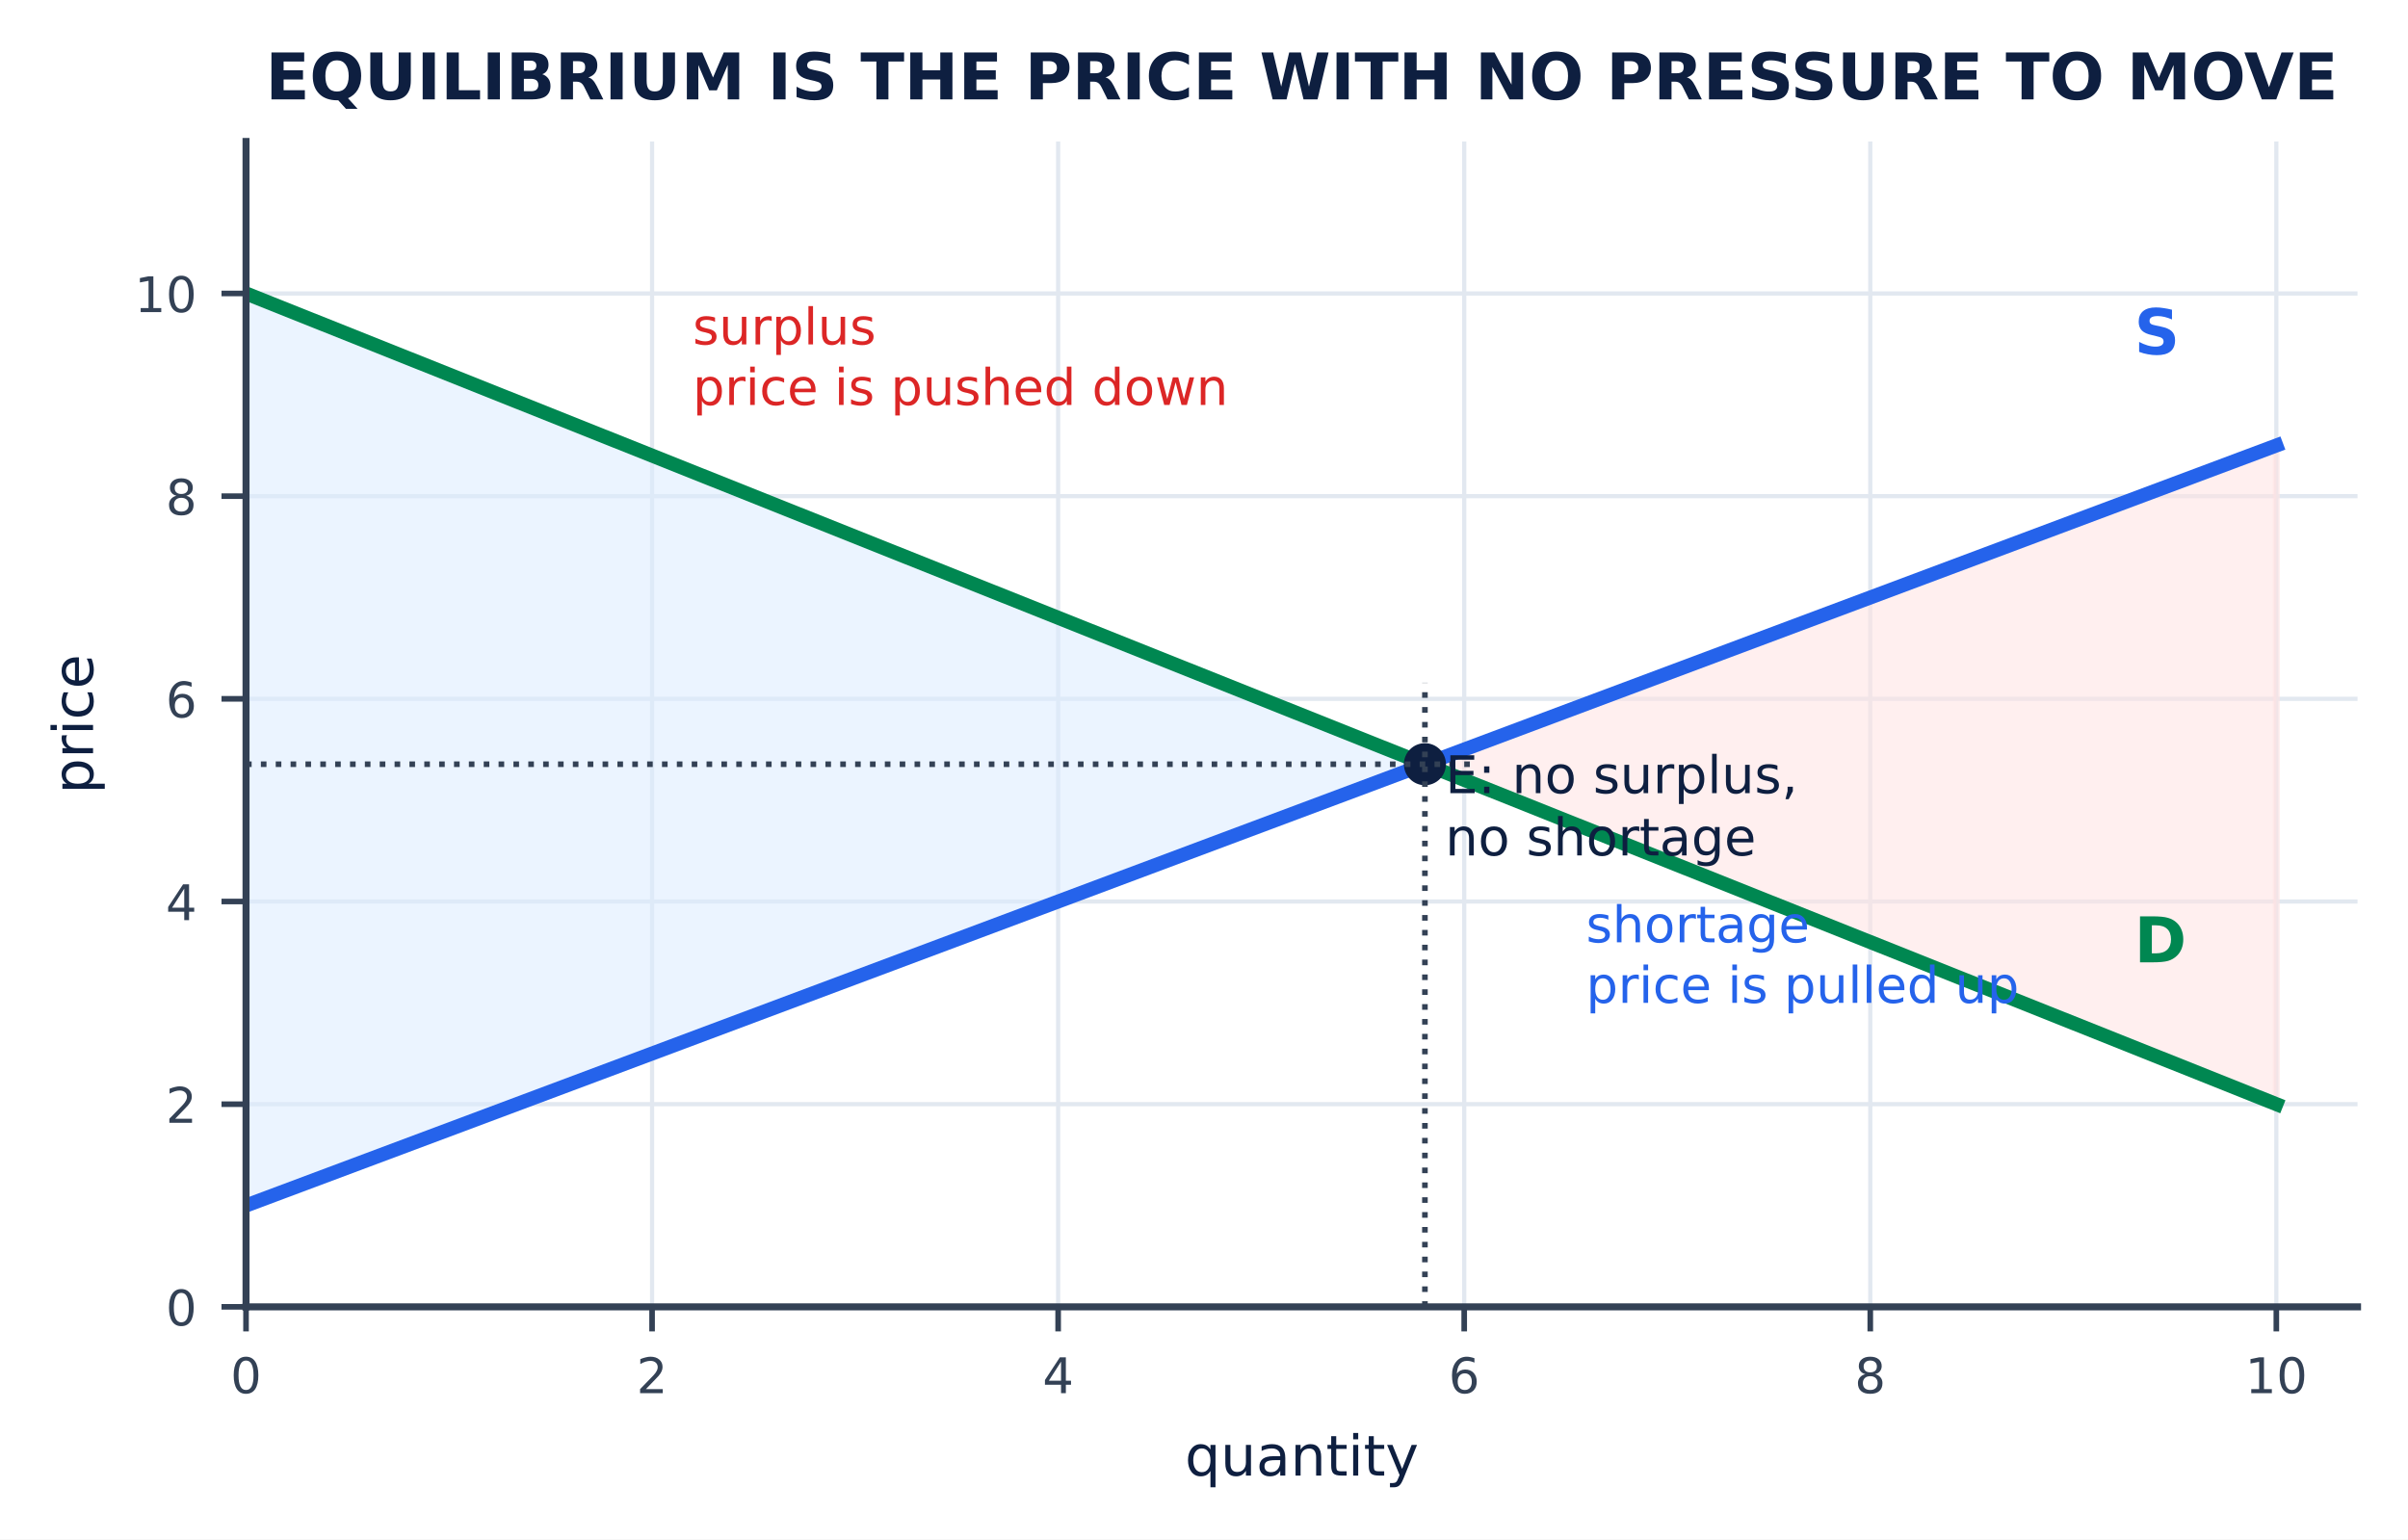
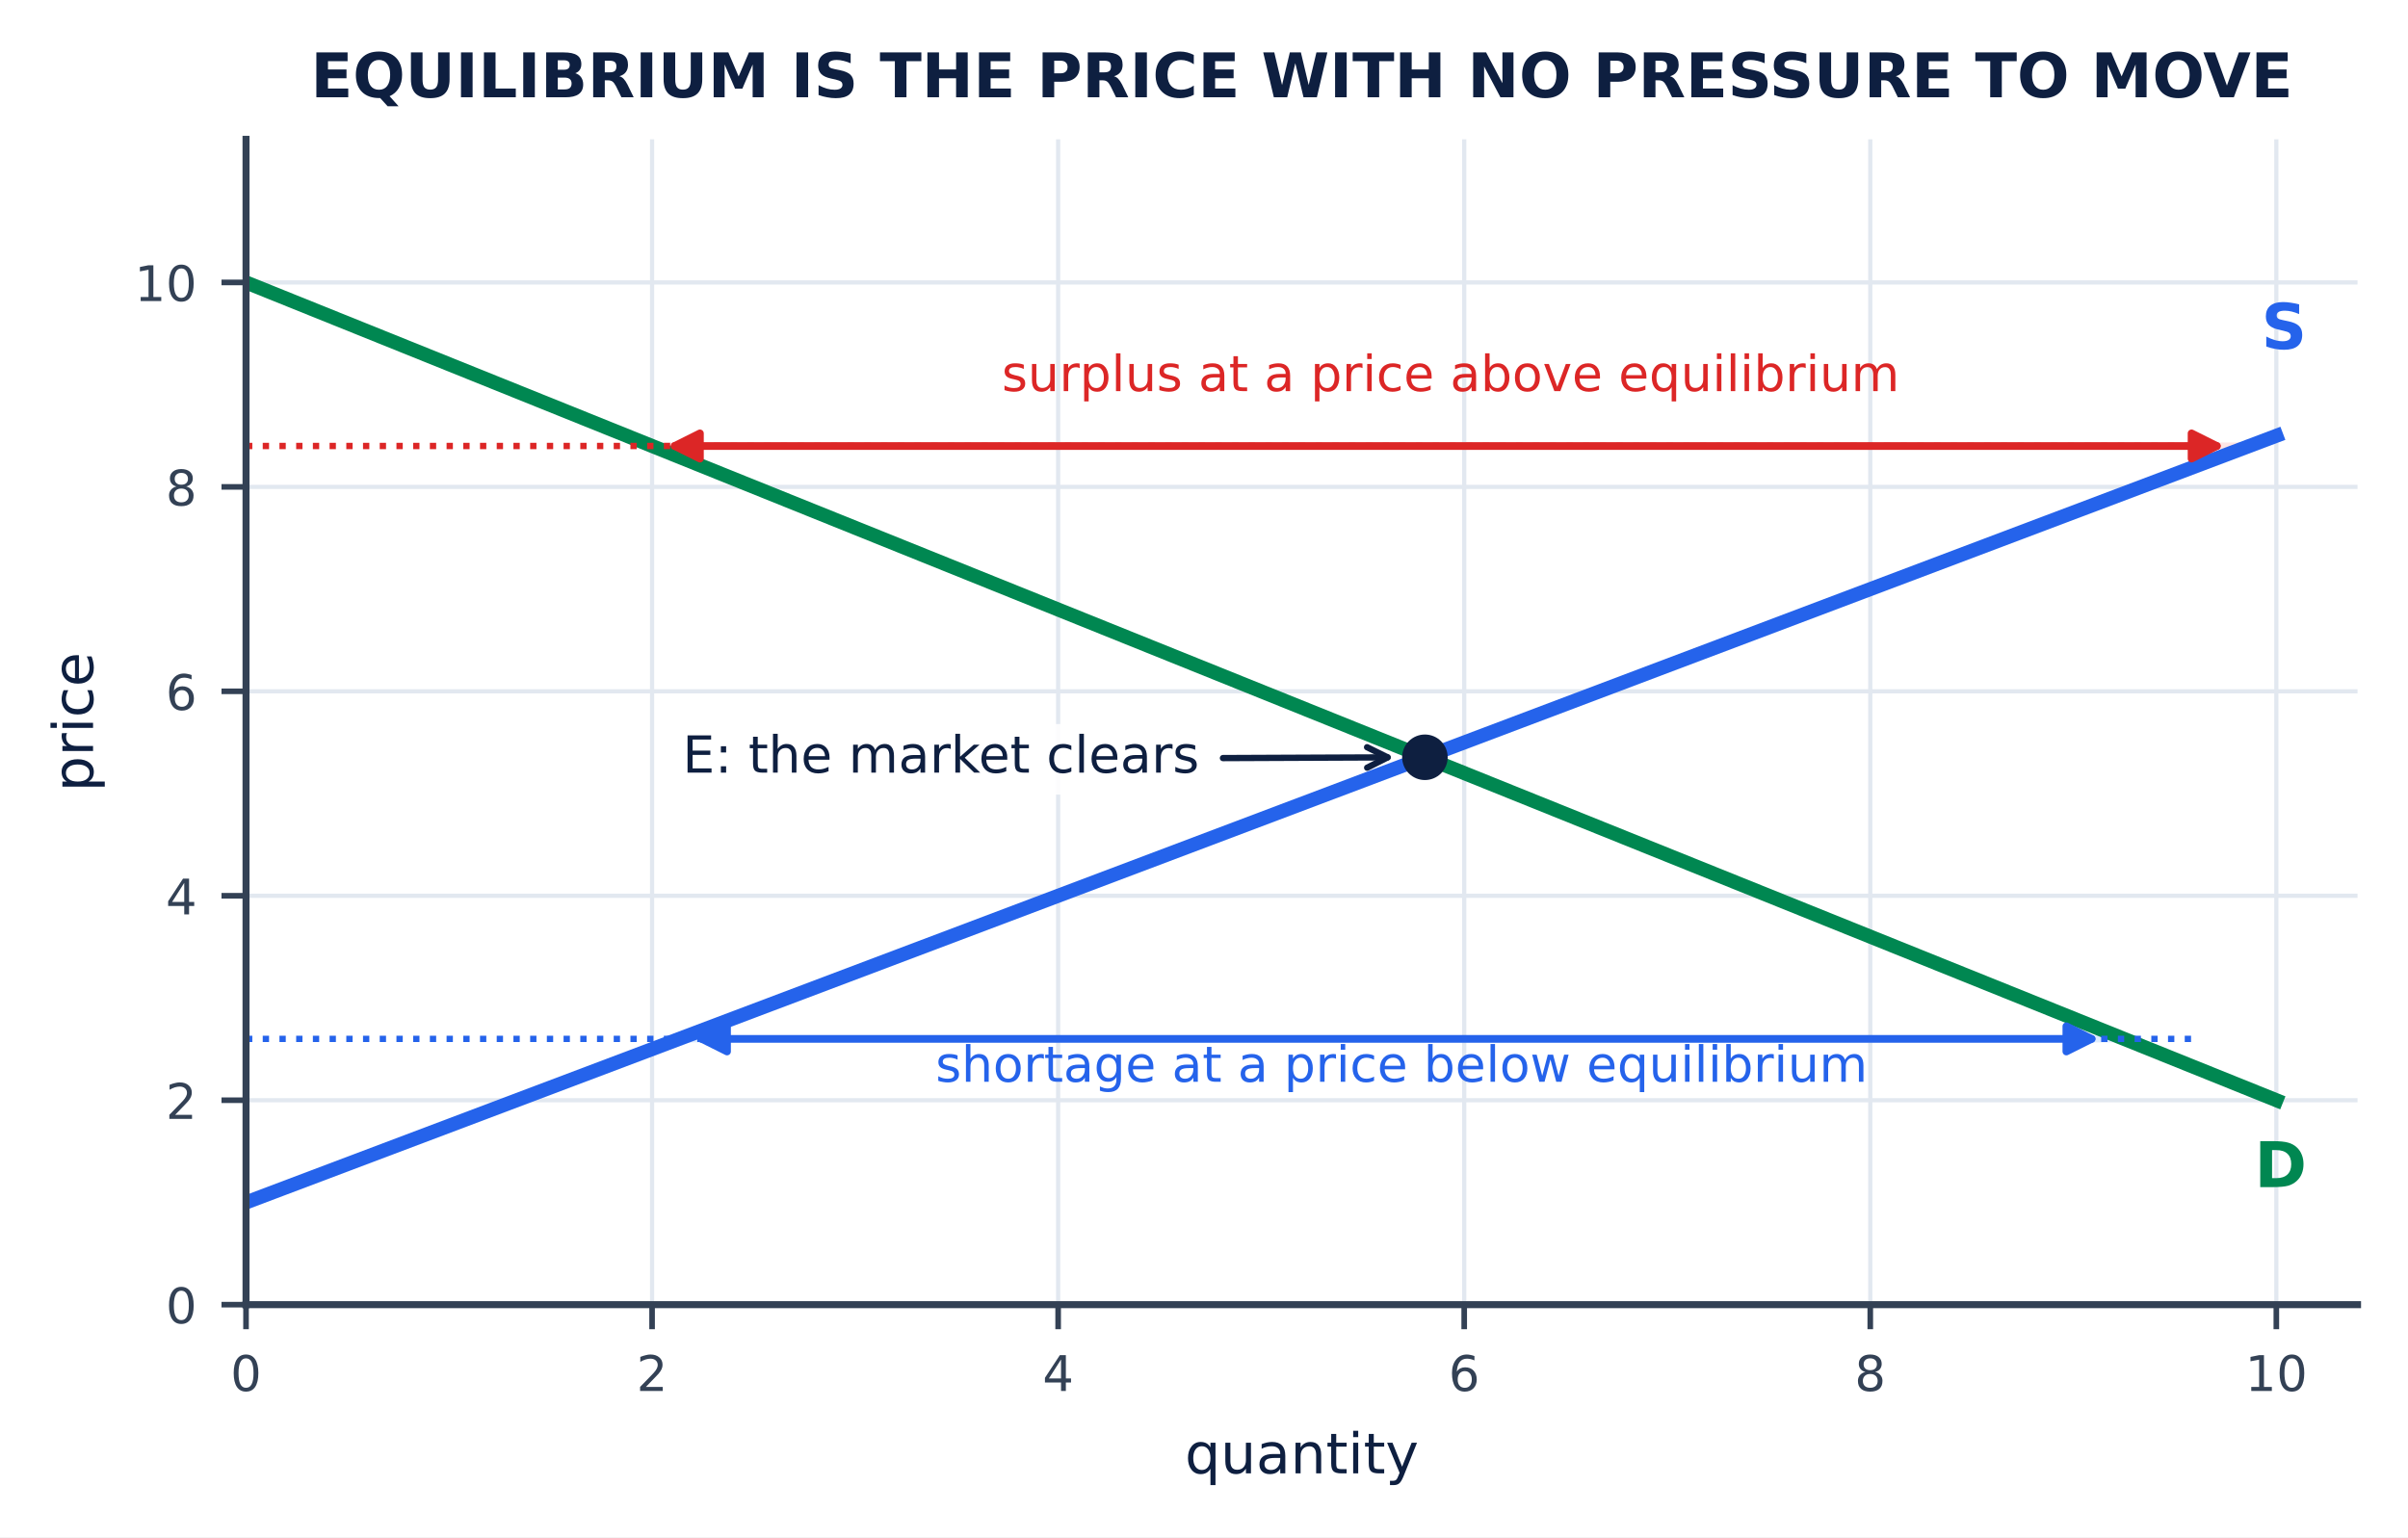
- <svg xmlns="http://www.w3.org/2000/svg" xmlns:xlink="http://www.w3.org/1999/xlink" width="343.628pt" height="219.71pt" viewBox="0 0 343.628 219.71" version="1.1">
+ <svg xmlns="http://www.w3.org/2000/svg" xmlns:xlink="http://www.w3.org/1999/xlink" width="343.628pt" height="219.407pt" viewBox="0 0 343.628 219.407" version="1.1">
  <defs>
    <style type="text/css">*{stroke-linejoin: round; stroke-linecap: butt}</style>
  </defs>
  <g id="figure_1">
    <g id="patch_1">
-       <path d="M 0 219.71  L 343.628 219.71  L 343.628 -0  L 0 -0  z " style="fill: #ffffff" />
+       <path d="M 0 219.407  L 343.628 219.407  L 343.628 -0  L 0 -0  z " style="fill: #ffffff" />
    </g>
    <g id="axes_1">
      <g id="patch_2">
-         <path d="M 35.108 186.51  L 336.428 186.51  L 336.428 20.19  L 35.108 20.19  z " style="fill: #ffffff" />
+         <path d="M 35.108 186.206  L 336.428 186.206  L 336.428 19.886  L 35.108 19.886  z " style="fill: #ffffff" />
      </g>
      <g id="matplotlib.axis_1">
        <g id="xtick_1">
          <g id="line2d_1">
-             <path d="M 35.108 186.51  L 35.108 20.19  " clip-path="url(#p09eb63346f)" style="fill: none; stroke: #e2e8f0; stroke-width: 0.6; stroke-linecap: square" />
+             <path d="M 35.108 186.206  L 35.108 19.886  " clip-path="url(#p089daa4313)" style="fill: none; stroke: #e2e8f0; stroke-width: 0.6; stroke-linecap: square" />
          </g>
          <g id="line2d_2">
            <defs>
              <path id="m8ef72950b3" d="M 0 0  L 0 3.5  " style="stroke: #334155; stroke-width: 0.8" />
            </defs>
            <g>
-               <use xlink:href="#m8ef72950b3" x="35.108" y="186.51" style="fill: #334155; stroke: #334155; stroke-width: 0.8" />
+               <use xlink:href="#m8ef72950b3" x="35.108" y="186.206" style="fill: #334155; stroke: #334155; stroke-width: 0.8" />
            </g>
          </g>
          <g id="text_1">
-             <text style="font-size: 7px; font-family: 'DejaVu Sans'; text-anchor: middle; fill: #334155" x="35.108" y="198.828" transform="rotate(-0 35.10813 198.8282)">0</text>
+             <text style="font-size: 7px; font-family: 'DejaVu Sans'; text-anchor: middle; fill: #334155" x="35.108" y="198.524" transform="rotate(-0 35.10813 198.5243)">0</text>
          </g>
        </g>
        <g id="xtick_2">
          <g id="line2d_3">
-             <path d="M 93.054 186.51  L 93.054 20.19  " clip-path="url(#p09eb63346f)" style="fill: none; stroke: #e2e8f0; stroke-width: 0.6; stroke-linecap: square" />
+             <path d="M 93.054 186.206  L 93.054 19.886  " clip-path="url(#p089daa4313)" style="fill: none; stroke: #e2e8f0; stroke-width: 0.6; stroke-linecap: square" />
          </g>
          <g id="line2d_4">
            <g>
-               <use xlink:href="#m8ef72950b3" x="93.054" y="186.51" style="fill: #334155; stroke: #334155; stroke-width: 0.8" />
+               <use xlink:href="#m8ef72950b3" x="93.054" y="186.206" style="fill: #334155; stroke: #334155; stroke-width: 0.8" />
            </g>
          </g>
          <g id="text_2">
-             <text style="font-size: 7px; font-family: 'DejaVu Sans'; text-anchor: middle; fill: #334155" x="93.054" y="198.828" transform="rotate(-0 93.05428 198.8282)">2</text>
+             <text style="font-size: 7px; font-family: 'DejaVu Sans'; text-anchor: middle; fill: #334155" x="93.054" y="198.524" transform="rotate(-0 93.05428 198.5243)">2</text>
          </g>
        </g>
        <g id="xtick_3">
          <g id="line2d_5">
-             <path d="M 151 186.51  L 151 20.19  " clip-path="url(#p09eb63346f)" style="fill: none; stroke: #e2e8f0; stroke-width: 0.6; stroke-linecap: square" />
+             <path d="M 151 186.206  L 151 19.886  " clip-path="url(#p089daa4313)" style="fill: none; stroke: #e2e8f0; stroke-width: 0.6; stroke-linecap: square" />
          </g>
          <g id="line2d_6">
            <g>
-               <use xlink:href="#m8ef72950b3" x="151" y="186.51" style="fill: #334155; stroke: #334155; stroke-width: 0.8" />
+               <use xlink:href="#m8ef72950b3" x="151" y="186.206" style="fill: #334155; stroke: #334155; stroke-width: 0.8" />
            </g>
          </g>
          <g id="text_3">
-             <text style="font-size: 7px; font-family: 'DejaVu Sans'; text-anchor: middle; fill: #334155" x="151" y="198.828" transform="rotate(-0 151.0004 198.8282)">4</text>
+             <text style="font-size: 7px; font-family: 'DejaVu Sans'; text-anchor: middle; fill: #334155" x="151" y="198.524" transform="rotate(-0 151.0004 198.5243)">4</text>
          </g>
        </g>
        <g id="xtick_4">
          <g id="line2d_7">
-             <path d="M 208.947 186.51  L 208.947 20.19  " clip-path="url(#p09eb63346f)" style="fill: none; stroke: #e2e8f0; stroke-width: 0.6; stroke-linecap: square" />
+             <path d="M 208.947 186.206  L 208.947 19.886  " clip-path="url(#p089daa4313)" style="fill: none; stroke: #e2e8f0; stroke-width: 0.6; stroke-linecap: square" />
          </g>
          <g id="line2d_8">
            <g>
-               <use xlink:href="#m8ef72950b3" x="208.947" y="186.51" style="fill: #334155; stroke: #334155; stroke-width: 0.8" />
+               <use xlink:href="#m8ef72950b3" x="208.947" y="186.206" style="fill: #334155; stroke: #334155; stroke-width: 0.8" />
            </g>
          </g>
          <g id="text_4">
-             <text style="font-size: 7px; font-family: 'DejaVu Sans'; text-anchor: middle; fill: #334155" x="208.947" y="198.828" transform="rotate(-0 208.9466 198.8282)">6</text>
+             <text style="font-size: 7px; font-family: 'DejaVu Sans'; text-anchor: middle; fill: #334155" x="208.947" y="198.524" transform="rotate(-0 208.9466 198.5243)">6</text>
          </g>
        </g>
        <g id="xtick_5">
          <g id="line2d_9">
-             <path d="M 266.893 186.51  L 266.893 20.19  " clip-path="url(#p09eb63346f)" style="fill: none; stroke: #e2e8f0; stroke-width: 0.6; stroke-linecap: square" />
+             <path d="M 266.893 186.206  L 266.893 19.886  " clip-path="url(#p089daa4313)" style="fill: none; stroke: #e2e8f0; stroke-width: 0.6; stroke-linecap: square" />
          </g>
          <g id="line2d_10">
            <g>
-               <use xlink:href="#m8ef72950b3" x="266.893" y="186.51" style="fill: #334155; stroke: #334155; stroke-width: 0.8" />
+               <use xlink:href="#m8ef72950b3" x="266.893" y="186.206" style="fill: #334155; stroke: #334155; stroke-width: 0.8" />
            </g>
          </g>
          <g id="text_5">
-             <text style="font-size: 7px; font-family: 'DejaVu Sans'; text-anchor: middle; fill: #334155" x="266.893" y="198.828" transform="rotate(-0 266.8927 198.8282)">8</text>
+             <text style="font-size: 7px; font-family: 'DejaVu Sans'; text-anchor: middle; fill: #334155" x="266.893" y="198.524" transform="rotate(-0 266.8927 198.5243)">8</text>
          </g>
        </g>
        <g id="xtick_6">
          <g id="line2d_11">
-             <path d="M 324.839 186.51  L 324.839 20.19  " clip-path="url(#p09eb63346f)" style="fill: none; stroke: #e2e8f0; stroke-width: 0.6; stroke-linecap: square" />
+             <path d="M 324.839 186.206  L 324.839 19.886  " clip-path="url(#p089daa4313)" style="fill: none; stroke: #e2e8f0; stroke-width: 0.6; stroke-linecap: square" />
          </g>
          <g id="line2d_12">
            <g>
-               <use xlink:href="#m8ef72950b3" x="324.839" y="186.51" style="fill: #334155; stroke: #334155; stroke-width: 0.8" />
+               <use xlink:href="#m8ef72950b3" x="324.839" y="186.206" style="fill: #334155; stroke: #334155; stroke-width: 0.8" />
            </g>
          </g>
          <g id="text_6">
-             <text style="font-size: 7px; font-family: 'DejaVu Sans'; text-anchor: middle; fill: #334155" x="324.839" y="198.828" transform="rotate(-0 324.8389 198.8282)">10</text>
+             <text style="font-size: 7px; font-family: 'DejaVu Sans'; text-anchor: middle; fill: #334155" x="324.839" y="198.524" transform="rotate(-0 324.8389 198.5243)">10</text>
          </g>
        </g>
        <g id="text_7">
-           <text style="font-size: 8px; font-family: 'DejaVu Sans'; text-anchor: middle; fill: #0e1f40" x="185.768" y="210.589" transform="rotate(-0 185.7681 210.5886)">quantity</text>
+           <text style="font-size: 8px; font-family: 'DejaVu Sans'; text-anchor: middle; fill: #0e1f40" x="185.768" y="210.285" transform="rotate(-0 185.7681 210.2847)">quantity</text>
        </g>
      </g>
      <g id="matplotlib.axis_2">
        <g id="ytick_1">
          <g id="line2d_13">
-             <path d="M 35.108 186.51  L 336.428 186.51  " clip-path="url(#p09eb63346f)" style="fill: none; stroke: #e2e8f0; stroke-width: 0.6; stroke-linecap: square" />
+             <path d="M 35.108 186.206  L 336.428 186.206  " clip-path="url(#p089daa4313)" style="fill: none; stroke: #e2e8f0; stroke-width: 0.6; stroke-linecap: square" />
          </g>
          <g id="line2d_14">
            <defs>
              <path id="ma2e27340b0" d="M 0 0  L -3.5 0  " style="stroke: #334155; stroke-width: 0.8" />
            </defs>
            <g>
-               <use xlink:href="#ma2e27340b0" x="35.108" y="186.51" style="fill: #334155; stroke: #334155; stroke-width: 0.8" />
+               <use xlink:href="#ma2e27340b0" x="35.108" y="186.206" style="fill: #334155; stroke: #334155; stroke-width: 0.8" />
            </g>
          </g>
          <g id="text_8">
-             <text style="font-size: 7px; font-family: 'DejaVu Sans'; text-anchor: end; fill: #334155" x="28.108" y="189.169" transform="rotate(-0 28.10813 189.169)">0</text>
+             <text style="font-size: 7px; font-family: 'DejaVu Sans'; text-anchor: end; fill: #334155" x="28.108" y="188.865" transform="rotate(-0 28.10813 188.8651)">0</text>
          </g>
        </g>
        <g id="ytick_2">
          <g id="line2d_15">
-             <path d="M 35.108 157.585  L 336.428 157.585  " clip-path="url(#p09eb63346f)" style="fill: none; stroke: #e2e8f0; stroke-width: 0.6; stroke-linecap: square" />
+             <path d="M 35.108 157.027  L 336.428 157.027  " clip-path="url(#p089daa4313)" style="fill: none; stroke: #e2e8f0; stroke-width: 0.6; stroke-linecap: square" />
          </g>
          <g id="line2d_16">
            <g>
-               <use xlink:href="#ma2e27340b0" x="35.108" y="157.585" style="fill: #334155; stroke: #334155; stroke-width: 0.8" />
+               <use xlink:href="#ma2e27340b0" x="35.108" y="157.027" style="fill: #334155; stroke: #334155; stroke-width: 0.8" />
            </g>
          </g>
          <g id="text_9">
-             <text style="font-size: 7px; font-family: 'DejaVu Sans'; text-anchor: end; fill: #334155" x="28.108" y="160.244" transform="rotate(-0 28.10813 160.2438)">2</text>
+             <text style="font-size: 7px; font-family: 'DejaVu Sans'; text-anchor: end; fill: #334155" x="28.108" y="159.686" transform="rotate(-0 28.10813 159.6862)">2</text>
          </g>
        </g>
        <g id="ytick_3">
          <g id="line2d_17">
-             <path d="M 35.108 128.659  L 336.428 128.659  " clip-path="url(#p09eb63346f)" style="fill: none; stroke: #e2e8f0; stroke-width: 0.6; stroke-linecap: square" />
+             <path d="M 35.108 127.848  L 336.428 127.848  " clip-path="url(#p089daa4313)" style="fill: none; stroke: #e2e8f0; stroke-width: 0.6; stroke-linecap: square" />
          </g>
          <g id="line2d_18">
            <g>
-               <use xlink:href="#ma2e27340b0" x="35.108" y="128.659" style="fill: #334155; stroke: #334155; stroke-width: 0.8" />
+               <use xlink:href="#ma2e27340b0" x="35.108" y="127.848" style="fill: #334155; stroke: #334155; stroke-width: 0.8" />
            </g>
          </g>
          <g id="text_10">
-             <text style="font-size: 7px; font-family: 'DejaVu Sans'; text-anchor: end; fill: #334155" x="28.108" y="131.319" transform="rotate(-0 28.10813 131.3186)">4</text>
+             <text style="font-size: 7px; font-family: 'DejaVu Sans'; text-anchor: end; fill: #334155" x="28.108" y="130.507" transform="rotate(-0 28.10813 130.5072)">4</text>
          </g>
        </g>
        <g id="ytick_4">
          <g id="line2d_19">
-             <path d="M 35.108 99.734  L 336.428 99.734  " clip-path="url(#p09eb63346f)" style="fill: none; stroke: #e2e8f0; stroke-width: 0.6; stroke-linecap: square" />
+             <path d="M 35.108 98.669  L 336.428 98.669  " clip-path="url(#p089daa4313)" style="fill: none; stroke: #e2e8f0; stroke-width: 0.6; stroke-linecap: square" />
          </g>
          <g id="line2d_20">
            <g>
-               <use xlink:href="#ma2e27340b0" x="35.108" y="99.734" style="fill: #334155; stroke: #334155; stroke-width: 0.8" />
+               <use xlink:href="#ma2e27340b0" x="35.108" y="98.669" style="fill: #334155; stroke: #334155; stroke-width: 0.8" />
            </g>
          </g>
          <g id="text_11">
-             <text style="font-size: 7px; font-family: 'DejaVu Sans'; text-anchor: end; fill: #334155" x="28.108" y="102.393" transform="rotate(-0 28.10813 102.3934)">6</text>
+             <text style="font-size: 7px; font-family: 'DejaVu Sans'; text-anchor: end; fill: #334155" x="28.108" y="101.328" transform="rotate(-0 28.10813 101.3283)">6</text>
          </g>
        </g>
        <g id="ytick_5">
          <g id="line2d_21">
-             <path d="M 35.108 70.809  L 336.428 70.809  " clip-path="url(#p09eb63346f)" style="fill: none; stroke: #e2e8f0; stroke-width: 0.6; stroke-linecap: square" />
+             <path d="M 35.108 69.49  L 336.428 69.49  " clip-path="url(#p089daa4313)" style="fill: none; stroke: #e2e8f0; stroke-width: 0.6; stroke-linecap: square" />
          </g>
          <g id="line2d_22">
            <g>
-               <use xlink:href="#ma2e27340b0" x="35.108" y="70.809" style="fill: #334155; stroke: #334155; stroke-width: 0.8" />
+               <use xlink:href="#ma2e27340b0" x="35.108" y="69.49" style="fill: #334155; stroke: #334155; stroke-width: 0.8" />
            </g>
          </g>
          <g id="text_12">
-             <text style="font-size: 7px; font-family: 'DejaVu Sans'; text-anchor: end; fill: #334155" x="28.108" y="73.468" transform="rotate(-0 28.10813 73.46815)">8</text>
+             <text style="font-size: 7px; font-family: 'DejaVu Sans'; text-anchor: end; fill: #334155" x="28.108" y="72.149" transform="rotate(-0 28.10813 72.14933)">8</text>
          </g>
        </g>
        <g id="ytick_6">
          <g id="line2d_23">
-             <path d="M 35.108 41.884  L 336.428 41.884  " clip-path="url(#p09eb63346f)" style="fill: none; stroke: #e2e8f0; stroke-width: 0.6; stroke-linecap: square" />
+             <path d="M 35.108 40.311  L 336.428 40.311  " clip-path="url(#p089daa4313)" style="fill: none; stroke: #e2e8f0; stroke-width: 0.6; stroke-linecap: square" />
          </g>
          <g id="line2d_24">
            <g>
-               <use xlink:href="#ma2e27340b0" x="35.108" y="41.884" style="fill: #334155; stroke: #334155; stroke-width: 0.8" />
+               <use xlink:href="#ma2e27340b0" x="35.108" y="40.311" style="fill: #334155; stroke: #334155; stroke-width: 0.8" />
            </g>
          </g>
          <g id="text_13">
-             <text style="font-size: 7px; font-family: 'DejaVu Sans'; text-anchor: end; fill: #334155" x="28.108" y="44.543" transform="rotate(-0 28.10813 44.54294)">10</text>
+             <text style="font-size: 7px; font-family: 'DejaVu Sans'; text-anchor: end; fill: #334155" x="28.108" y="42.97" transform="rotate(-0 28.10813 42.97038)">10</text>
          </g>
        </g>
        <g id="text_14">
-           <text style="font-size: 8px; font-family: 'DejaVu Sans'; text-anchor: middle; fill: #0e1f40" x="13.279" y="103.35" transform="rotate(-90 13.27875 103.3498)">price</text>
+           <text style="font-size: 8px; font-family: 'DejaVu Sans'; text-anchor: middle; fill: #0e1f40" x="13.279" y="103.046" transform="rotate(-90 13.27875 103.0459)">price</text>
        </g>
      </g>
      <g id="FillBetweenPolyCollection_1">
        <defs>
-           <path id="m89ff6a65ec" d="M 203.996 -110.892  L 203.996 -110.383  L 205.452 -109.802  L 206.908 -109.22  L 208.364 -108.639  L 209.82 -108.057  L 211.276 -107.476  L 212.732 -106.895  L 214.188 -106.313  L 215.644 -105.732  L 217.1 -105.15  L 218.556 -104.569  L 220.012 -103.987  L 221.468 -103.406  L 222.924 -102.825  L 224.379 -102.243  L 225.835 -101.662  L 227.291 -101.08  L 228.747 -100.499  L 230.203 -99.918  L 231.659 -99.336  L 233.115 -98.755  L 234.571 -98.173  L 236.027 -97.592  L 237.483 -97.011  L 238.939 -96.429  L 240.395 -95.848  L 241.851 -95.266  L 243.307 -94.685  L 244.763 -94.103  L 246.218 -93.522  L 247.674 -92.941  L 249.13 -92.359  L 250.586 -91.778  L 252.042 -91.196  L 253.498 -90.615  L 254.954 -90.034  L 256.41 -89.452  L 257.866 -88.871  L 259.322 -88.289  L 260.778 -87.708  L 262.234 -87.127  L 263.69 -86.545  L 265.146 -85.964  L 266.602 -85.382  L 268.057 -84.801  L 269.513 -84.219  L 270.969 -83.638  L 272.425 -83.057  L 273.881 -82.475  L 275.337 -81.894  L 276.793 -81.312  L 278.249 -80.731  L 279.705 -80.15  L 281.161 -79.568  L 282.617 -78.987  L 284.073 -78.405  L 285.529 -77.824  L 286.985 -77.243  L 288.441 -76.661  L 289.896 -76.08  L 291.352 -75.498  L 292.808 -74.917  L 294.264 -74.335  L 295.72 -73.754  L 297.176 -73.173  L 298.632 -72.591  L 300.088 -72.01  L 301.544 -71.428  L 303 -70.847  L 304.456 -70.266  L 305.912 -69.684  L 307.368 -69.103  L 308.824 -68.521  L 310.28 -67.94  L 311.735 -67.359  L 313.191 -66.777  L 314.647 -66.196  L 316.103 -65.614  L 317.559 -65.033  L 319.015 -64.451  L 320.471 -63.87  L 321.927 -63.289  L 323.383 -62.707  L 324.839 -62.126  L 324.839 -156.133  L 324.839 -156.133  L 323.383 -155.588  L 321.927 -155.043  L 320.471 -154.498  L 319.015 -153.953  L 317.559 -153.407  L 316.103 -152.862  L 314.647 -152.317  L 313.191 -151.772  L 311.735 -151.227  L 310.28 -150.682  L 308.824 -150.137  L 307.368 -149.592  L 305.912 -149.047  L 304.456 -148.502  L 303 -147.957  L 301.544 -147.412  L 300.088 -146.867  L 298.632 -146.321  L 297.176 -145.776  L 295.72 -145.231  L 294.264 -144.686  L 292.808 -144.141  L 291.352 -143.596  L 289.896 -143.051  L 288.441 -142.506  L 286.985 -141.961  L 285.529 -141.416  L 284.073 -140.871  L 282.617 -140.326  L 281.161 -139.781  L 279.705 -139.236  L 278.249 -138.69  L 276.793 -138.145  L 275.337 -137.6  L 273.881 -137.055  L 272.425 -136.51  L 270.969 -135.965  L 269.513 -135.42  L 268.057 -134.875  L 266.602 -134.33  L 265.146 -133.785  L 263.69 -133.24  L 262.234 -132.695  L 260.778 -132.15  L 259.322 -131.605  L 257.866 -131.059  L 256.41 -130.514  L 254.954 -129.969  L 253.498 -129.424  L 252.042 -128.879  L 250.586 -128.334  L 249.13 -127.789  L 247.674 -127.244  L 246.218 -126.699  L 244.763 -126.154  L 243.307 -125.609  L 241.851 -125.064  L 240.395 -124.519  L 238.939 -123.973  L 237.483 -123.428  L 236.027 -122.883  L 234.571 -122.338  L 233.115 -121.793  L 231.659 -121.248  L 230.203 -120.703  L 228.747 -120.158  L 227.291 -119.613  L 225.835 -119.068  L 224.379 -118.523  L 222.924 -117.978  L 221.468 -117.433  L 220.012 -116.888  L 218.556 -116.342  L 217.1 -115.797  L 215.644 -115.252  L 214.188 -114.707  L 212.732 -114.162  L 211.276 -113.617  L 209.82 -113.072  L 208.364 -112.527  L 206.908 -111.982  L 205.452 -111.437  L 203.996 -110.892  z " style="stroke: #fee2e2; stroke-opacity: 0.55" />
+           <path id="m7051fcd567" d="M 93.054 -155.752  L 93.054 -155.752  L 320.976 -155.752  L 320.976 -155.752  L 320.976 -155.752  L 93.054 -155.752  z " style="stroke: #fee2e2; stroke-opacity: 0.9" />
        </defs>
-         <g clip-path="url(#p09eb63346f)">
-           <use xlink:href="#m89ff6a65ec" x="0" y="219.71" style="fill: #fee2e2; fill-opacity: 0.55; stroke: #fee2e2; stroke-opacity: 0.55" />
+         <g clip-path="url(#p089daa4313)">
+           <use xlink:href="#m7051fcd567" x="0" y="219.407" style="fill: #fee2e2; fill-opacity: 0.9; stroke: #fee2e2; stroke-opacity: 0.9" />
        </g>
      </g>
      <g id="FillBetweenPolyCollection_2">
        <defs>
-           <path id="m549344dfaa" d="M 35.108 -47.663  L 35.108 -177.827  L 36.564 -177.245  L 38.02 -176.664  L 39.476 -176.082  L 40.932 -175.501  L 42.388 -174.92  L 43.844 -174.338  L 45.3 -173.757  L 46.756 -173.175  L 48.212 -172.594  L 49.667 -172.013  L 51.123 -171.431  L 52.579 -170.85  L 54.035 -170.268  L 55.491 -169.687  L 56.947 -169.106  L 58.403 -168.524  L 59.859 -167.943  L 61.315 -167.361  L 62.771 -166.78  L 64.227 -166.198  L 65.683 -165.617  L 67.139 -165.036  L 68.595 -164.454  L 70.051 -163.873  L 71.506 -163.291  L 72.962 -162.71  L 74.418 -162.129  L 75.874 -161.547  L 77.33 -160.966  L 78.786 -160.384  L 80.242 -159.803  L 81.698 -159.222  L 83.154 -158.64  L 84.61 -158.059  L 86.066 -157.477  L 87.522 -156.896  L 88.978 -156.314  L 90.434 -155.733  L 91.89 -155.152  L 93.345 -154.57  L 94.801 -153.989  L 96.257 -153.407  L 97.713 -152.826  L 99.169 -152.245  L 100.625 -151.663  L 102.081 -151.082  L 103.537 -150.5  L 104.993 -149.919  L 106.449 -149.338  L 107.905 -148.756  L 109.361 -148.175  L 110.817 -147.593  L 112.273 -147.012  L 113.729 -146.43  L 115.184 -145.849  L 116.64 -145.268  L 118.096 -144.686  L 119.552 -144.105  L 121.008 -143.523  L 122.464 -142.942  L 123.92 -142.361  L 125.376 -141.779  L 126.832 -141.198  L 128.288 -140.616  L 129.744 -140.035  L 131.2 -139.454  L 132.656 -138.872  L 134.112 -138.291  L 135.568 -137.709  L 137.023 -137.128  L 138.479 -136.547  L 139.935 -135.965  L 141.391 -135.384  L 142.847 -134.802  L 144.303 -134.221  L 145.759 -133.639  L 147.215 -133.058  L 148.671 -132.477  L 150.127 -131.895  L 151.583 -131.314  L 153.039 -130.732  L 154.495 -130.151  L 155.951 -129.57  L 157.407 -128.988  L 158.862 -128.407  L 160.318 -127.825  L 161.774 -127.244  L 163.23 -126.663  L 164.686 -126.081  L 166.142 -125.5  L 167.598 -124.918  L 169.054 -124.337  L 170.51 -123.755  L 171.966 -123.174  L 173.422 -122.593  L 174.878 -122.011  L 176.334 -121.43  L 177.79 -120.848  L 179.246 -120.267  L 180.701 -119.686  L 182.157 -119.104  L 183.613 -118.523  L 185.069 -117.941  L 186.525 -117.36  L 187.981 -116.779  L 189.437 -116.197  L 190.893 -115.616  L 192.349 -115.034  L 193.805 -114.453  L 195.261 -113.871  L 196.717 -113.29  L 198.173 -112.709  L 199.629 -112.127  L 201.085 -111.546  L 202.54 -110.964  L 202.54 -110.347  L 202.54 -110.347  L 201.085 -109.802  L 199.629 -109.257  L 198.173 -108.711  L 196.717 -108.166  L 195.261 -107.621  L 193.805 -107.076  L 192.349 -106.531  L 190.893 -105.986  L 189.437 -105.441  L 187.981 -104.896  L 186.525 -104.351  L 185.069 -103.806  L 183.613 -103.261  L 182.157 -102.716  L 180.701 -102.171  L 179.246 -101.625  L 177.79 -101.08  L 176.334 -100.535  L 174.878 -99.99  L 173.422 -99.445  L 171.966 -98.9  L 170.51 -98.355  L 169.054 -97.81  L 167.598 -97.265  L 166.142 -96.72  L 164.686 -96.175  L 163.23 -95.63  L 161.774 -95.085  L 160.318 -94.54  L 158.862 -93.994  L 157.407 -93.449  L 155.951 -92.904  L 154.495 -92.359  L 153.039 -91.814  L 151.583 -91.269  L 150.127 -90.724  L 148.671 -90.179  L 147.215 -89.634  L 145.759 -89.089  L 144.303 -88.544  L 142.847 -87.999  L 141.391 -87.454  L 139.935 -86.909  L 138.479 -86.363  L 137.023 -85.818  L 135.568 -85.273  L 134.112 -84.728  L 132.656 -84.183  L 131.2 -83.638  L 129.744 -83.093  L 128.288 -82.548  L 126.832 -82.003  L 125.376 -81.458  L 123.92 -80.913  L 122.464 -80.368  L 121.008 -79.823  L 119.552 -79.277  L 118.096 -78.732  L 116.64 -78.187  L 115.184 -77.642  L 113.729 -77.097  L 112.273 -76.552  L 110.817 -76.007  L 109.361 -75.462  L 107.905 -74.917  L 106.449 -74.372  L 104.993 -73.827  L 103.537 -73.282  L 102.081 -72.737  L 100.625 -72.192  L 99.169 -71.646  L 97.713 -71.101  L 96.257 -70.556  L 94.801 -70.011  L 93.345 -69.466  L 91.89 -68.921  L 90.434 -68.376  L 88.978 -67.831  L 87.522 -67.286  L 86.066 -66.741  L 84.61 -66.196  L 83.154 -65.651  L 81.698 -65.106  L 80.242 -64.561  L 78.786 -64.015  L 77.33 -63.47  L 75.874 -62.925  L 74.418 -62.38  L 72.962 -61.835  L 71.506 -61.29  L 70.051 -60.745  L 68.595 -60.2  L 67.139 -59.655  L 65.683 -59.11  L 64.227 -58.565  L 62.771 -58.02  L 61.315 -57.475  L 59.859 -56.929  L 58.403 -56.384  L 56.947 -55.839  L 55.491 -55.294  L 54.035 -54.749  L 52.579 -54.204  L 51.123 -53.659  L 49.667 -53.114  L 48.212 -52.569  L 46.756 -52.024  L 45.3 -51.479  L 43.844 -50.934  L 42.388 -50.389  L 40.932 -49.844  L 39.476 -49.298  L 38.02 -48.753  L 36.564 -48.208  L 35.108 -47.663  z " style="stroke: #dbeafe; stroke-opacity: 0.55" />
+           <path id="m684a57915f" d="M 96.917 -71.133  L 96.917 -71.133  L 303.109 -71.133  L 303.109 -71.133  L 303.109 -71.133  L 96.917 -71.133  z " style="stroke: #dbeafe; stroke-opacity: 0.9" />
        </defs>
-         <g clip-path="url(#p09eb63346f)">
-           <use xlink:href="#m549344dfaa" x="0" y="219.71" style="fill: #dbeafe; fill-opacity: 0.55; stroke: #dbeafe; stroke-opacity: 0.55" />
+         <g clip-path="url(#p089daa4313)">
+           <use xlink:href="#m684a57915f" x="0" y="219.407" style="fill: #dbeafe; fill-opacity: 0.9; stroke: #dbeafe; stroke-opacity: 0.9" />
        </g>
      </g>
      <g id="line2d_25">
-         <path d="M 35.108 41.884  L 324.839 157.585  L 324.839 157.585  " clip-path="url(#p09eb63346f)" style="fill: none; stroke: #008751; stroke-width: 2; stroke-linecap: square" />
+         <path d="M 35.108 40.311  L 324.839 157.027  L 324.839 157.027  " clip-path="url(#p089daa4313)" style="fill: none; stroke: #008751; stroke-width: 2; stroke-linecap: square" />
      </g>
      <g id="line2d_26">
-         <path d="M 35.108 172.047  L 324.839 63.578  L 324.839 63.578  " clip-path="url(#p09eb63346f)" style="fill: none; stroke: #2563eb; stroke-width: 2; stroke-linecap: square" />
+         <path d="M 35.108 171.616  L 324.839 62.195  L 324.839 62.195  " clip-path="url(#p089daa4313)" style="fill: none; stroke: #2563eb; stroke-width: 2; stroke-linecap: square" />
+       </g>
+       <g id="LineCollection_1">
+         <path d="M 35.108 63.654  L 313.25 63.654  " clip-path="url(#p089daa4313)" style="fill: none; stroke-dasharray: 0.9,1.485; stroke-dashoffset: 0; stroke: #dc2626; stroke-width: 0.9" />
+       </g>
+       <g id="LineCollection_2">
+         <path d="M 35.108 148.273  L 313.25 148.273  " clip-path="url(#p089daa4313)" style="fill: none; stroke-dasharray: 0.9,1.485; stroke-dashoffset: 0; stroke: #2563eb; stroke-width: 0.9" />
+       </g>
+       <g id="patch_3">
+         <path d="M 35.108 186.206  L 35.108 19.886  " style="fill: none; stroke: #334155; stroke-linejoin: miter; stroke-linecap: square" />
+       </g>
+       <g id="patch_4">
+         <path d="M 35.108 186.206  L 336.428 186.206  " style="fill: none; stroke: #334155; stroke-linejoin: miter; stroke-linecap: square" />
+       </g>
+       <g id="patch_5">
+         <path d="M 316.343 63.654  Q 206.312 63.654 96.281 63.654  " style="fill: none; stroke: #dc2626; stroke-width: 1.1; stroke-linecap: round" />
+         <path d="M 312.743 61.854  L 316.343 63.654  L 312.743 65.454  z " style="fill: #dc2626; stroke: #dc2626; stroke-width: 1.1; stroke-linecap: round" />
+         <path d="M 99.881 65.454  L 96.281 63.654  L 99.881 61.854  z " style="fill: #dc2626; stroke: #dc2626; stroke-width: 1.1; stroke-linecap: round" />
+       </g>
+       <g id="text_15">
+         <text style="font-size: 7.1px; font-family: 'DejaVu Sans'; text-anchor: middle; fill: #dc2626" x="207.015" y="55.821" transform="rotate(-0 207.015 55.82112)">surplus at a price above equilibrium</text>
+       </g>
+       <g id="patch_6">
+         <path d="M 298.476 148.273  Q 199.313 148.273 100.149 148.273  " style="fill: none; stroke: #2563eb; stroke-width: 1.1; stroke-linecap: round" />
+         <path d="M 294.876 146.473  L 298.476 148.273  L 294.876 150.073  z " style="fill: #2563eb; stroke: #2563eb; stroke-width: 1.1; stroke-linecap: round" />
+         <path d="M 103.749 150.073  L 100.149 148.273  L 103.749 146.473  z " style="fill: #2563eb; stroke: #2563eb; stroke-width: 1.1; stroke-linecap: round" />
+       </g>
+       <g id="text_16">
+         <text style="font-size: 7.1px; font-family: 'DejaVu Sans'; text-anchor: middle; fill: #2563eb" x="200.013" y="154.398" transform="rotate(-0 200.0132 154.3977)">shortage at a price below equilibrium</text>
+       </g>
+       <g id="patch_7">
+         <path d="M 174.521 108.197  Q 186.77 108.144 198.012 108.095  " style="fill: none; stroke: #0e1f40; stroke-width: 0.9; stroke-linecap: round" />
+         <path d="M 195.086 106.648  L 198.012 108.095  L 195.099 109.568  " style="fill: none; stroke: #0e1f40; stroke-width: 0.9; stroke-linecap: round" />
+       </g>
+       <g id="text_17">
+         <g id="patch_8">
+           <path d="M 96.013 113.411  L 172.516 113.411  L 172.516 103.336  L 96.013 103.336  z " style="fill: #ffffff; opacity: 0.88" />
+         </g>
+         <text style="font-size: 7.3px; font-family: 'DejaVu Sans'; text-anchor: start; fill: #0e1f40" x="97.4" y="110.27" transform="rotate(-0 97.40024 110.27)">E: the market clears</text>
+       </g>
+       <g id="text_18">
+         <text style="font-weight: 700; font-size: 9px; font-family: 'DejaVu Sans'; text-anchor: end; fill: #008751" x="329.185" y="169.428" transform="rotate(-0 329.1849 169.428)">D</text>
+       </g>
+       <g id="text_19">
+         <text style="font-weight: 700; font-size: 9px; font-family: 'DejaVu Sans'; text-anchor: end; fill: #2563eb" x="329.185" y="49.794" transform="rotate(-0 329.1849 49.79436)">S</text>
+       </g>
+       <g id="text_20">
+         <text style="font-weight: 700; font-size: 8.8px; font-family: 'DejaVu Sans'; text-anchor: middle; fill: #0e1f40" x="185.768" y="13.886" transform="rotate(-0 185.7681 13.88594)">EQUILIBRIUM IS THE PRICE WITH NO PRESSURE TO MOVE</text>
      </g>
      <g id="line2d_27">
        <defs>
-           <path id="m8e5738903c" d="M 0 2.5  C 0.663 2.5 1.299 2.237 1.768 1.768  C 2.237 1.299 2.5 0.663 2.5 0  C 2.5 -0.663 2.237 -1.299 1.768 -1.768  C 1.299 -2.237 0.663 -2.5 0 -2.5  C -0.663 -2.5 -1.299 -2.237 -1.768 -1.768  C -2.237 -1.299 -2.5 -0.663 -2.5 0  C -2.5 0.663 -2.237 1.299 -1.768 1.768  C -1.299 2.237 -0.663 2.5 0 2.5  z " style="stroke: #0e1f40" />
+           <path id="mcd8986cc41" d="M 0 2.75  C 0.729 2.75 1.429 2.46 1.945 1.945  C 2.46 1.429 2.75 0.729 2.75 0  C 2.75 -0.729 2.46 -1.429 1.945 -1.945  C 1.429 -2.46 0.729 -2.75 0 -2.75  C -0.729 -2.75 -1.429 -2.46 -1.945 -1.945  C -2.46 -1.429 -2.75 -0.729 -2.75 0  C -2.75 0.729 -2.46 1.429 -1.945 1.945  C -1.429 2.46 -0.729 2.75 0 2.75  z " style="stroke: #0e1f40" />
        </defs>
-         <g clip-path="url(#p09eb63346f)">
-           <use xlink:href="#m8e5738903c" x="203.339" y="109.065" style="fill: #0e1f40; stroke: #0e1f40" />
-         </g>
-       </g>
-       <g id="line2d_28">
-         <path d="M 35.108 109.065  L 210.068 109.065  " clip-path="url(#p09eb63346f)" style="fill: none; stroke-dasharray: 0.8,1.32; stroke-dashoffset: 0; stroke: #334155; stroke-width: 0.8" />
-       </g>
-       <g id="line2d_29">
-         <path d="M 203.339 186.51  L 203.339 97.448  " clip-path="url(#p09eb63346f)" style="fill: none; stroke-dasharray: 0.8,1.32; stroke-dashoffset: 0; stroke: #334155; stroke-width: 0.8" />
-       </g>
-       <g id="patch_3">
-         <path d="M 35.108 186.51  L 35.108 20.19  " style="fill: none; stroke: #334155; stroke-linejoin: miter; stroke-linecap: square" />
-       </g>
-       <g id="patch_4">
-         <path d="M 35.108 186.51  L 336.428 186.51  " style="fill: none; stroke: #334155; stroke-linejoin: miter; stroke-linecap: square" />
-       </g>
-       <g id="text_15">
-         <text style="font-size: 7.4px; font-family: 'DejaVu Sans'; fill: #0e1f40" transform="translate(206.2362 113.1992)">E: no surplus,</text>
-         <text style="font-size: 7.4px; font-family: 'DejaVu Sans'; fill: #0e1f40" transform="translate(206.2362 122.0813)">no shortage</text>
-       </g>
-       <g id="text_16">
-         <text style="font-size: 7.2px; font-family: 'DejaVu Sans'; fill: #dc2626" transform="translate(98.84889 49.15066)">surplus</text>
-         <text style="font-size: 7.2px; font-family: 'DejaVu Sans'; fill: #dc2626" transform="translate(98.84889 57.79263)">price is pushed down</text>
-       </g>
-       <g id="text_17">
-         <text style="font-size: 7.2px; font-family: 'DejaVu Sans'; fill: #2563eb" transform="translate(226.3304 134.48)">shortage</text>
-         <text style="font-size: 7.2px; font-family: 'DejaVu Sans'; fill: #2563eb" transform="translate(226.3304 143.122)">price is pulled up</text>
-       </g>
-       <g id="text_18">
-         <text style="font-weight: 700; font-size: 9px; font-family: 'DejaVu Sans'; text-anchor: start; fill: #008751" x="304.558" y="137.337" transform="rotate(-0 304.5577 137.337)">D</text>
-       </g>
-       <g id="text_19">
-         <text style="font-weight: 700; font-size: 9px; font-family: 'DejaVu Sans'; text-anchor: start; fill: #2563eb" x="304.558" y="50.561" transform="rotate(-0 304.5577 50.56132)">S</text>
-       </g>
-       <g id="text_20">
-         <text style="font-weight: 700; font-size: 9.2px; font-family: 'DejaVu Sans'; text-anchor: middle; fill: #0e1f40" x="185.768" y="14.19" transform="rotate(-0 185.7681 14.18984)">EQUILIBRIUM IS THE PRICE WITH NO PRESSURE TO MOVE</text>
+         <g clip-path="url(#p089daa4313)">
+           <use xlink:href="#mcd8986cc41" x="203.339" y="108.082" style="fill: #0e1f40; stroke: #0e1f40" />
+         </g>
      </g>
    </g>
  </g>
  <defs>
-     <clipPath id="p09eb63346f">
-       <rect x="35.108" y="20.19" width="301.32" height="166.32" />
+     <clipPath id="p089daa4313">
+       <rect x="35.108" y="19.886" width="301.32" height="166.32" />
    </clipPath>
  </defs>
</svg>
